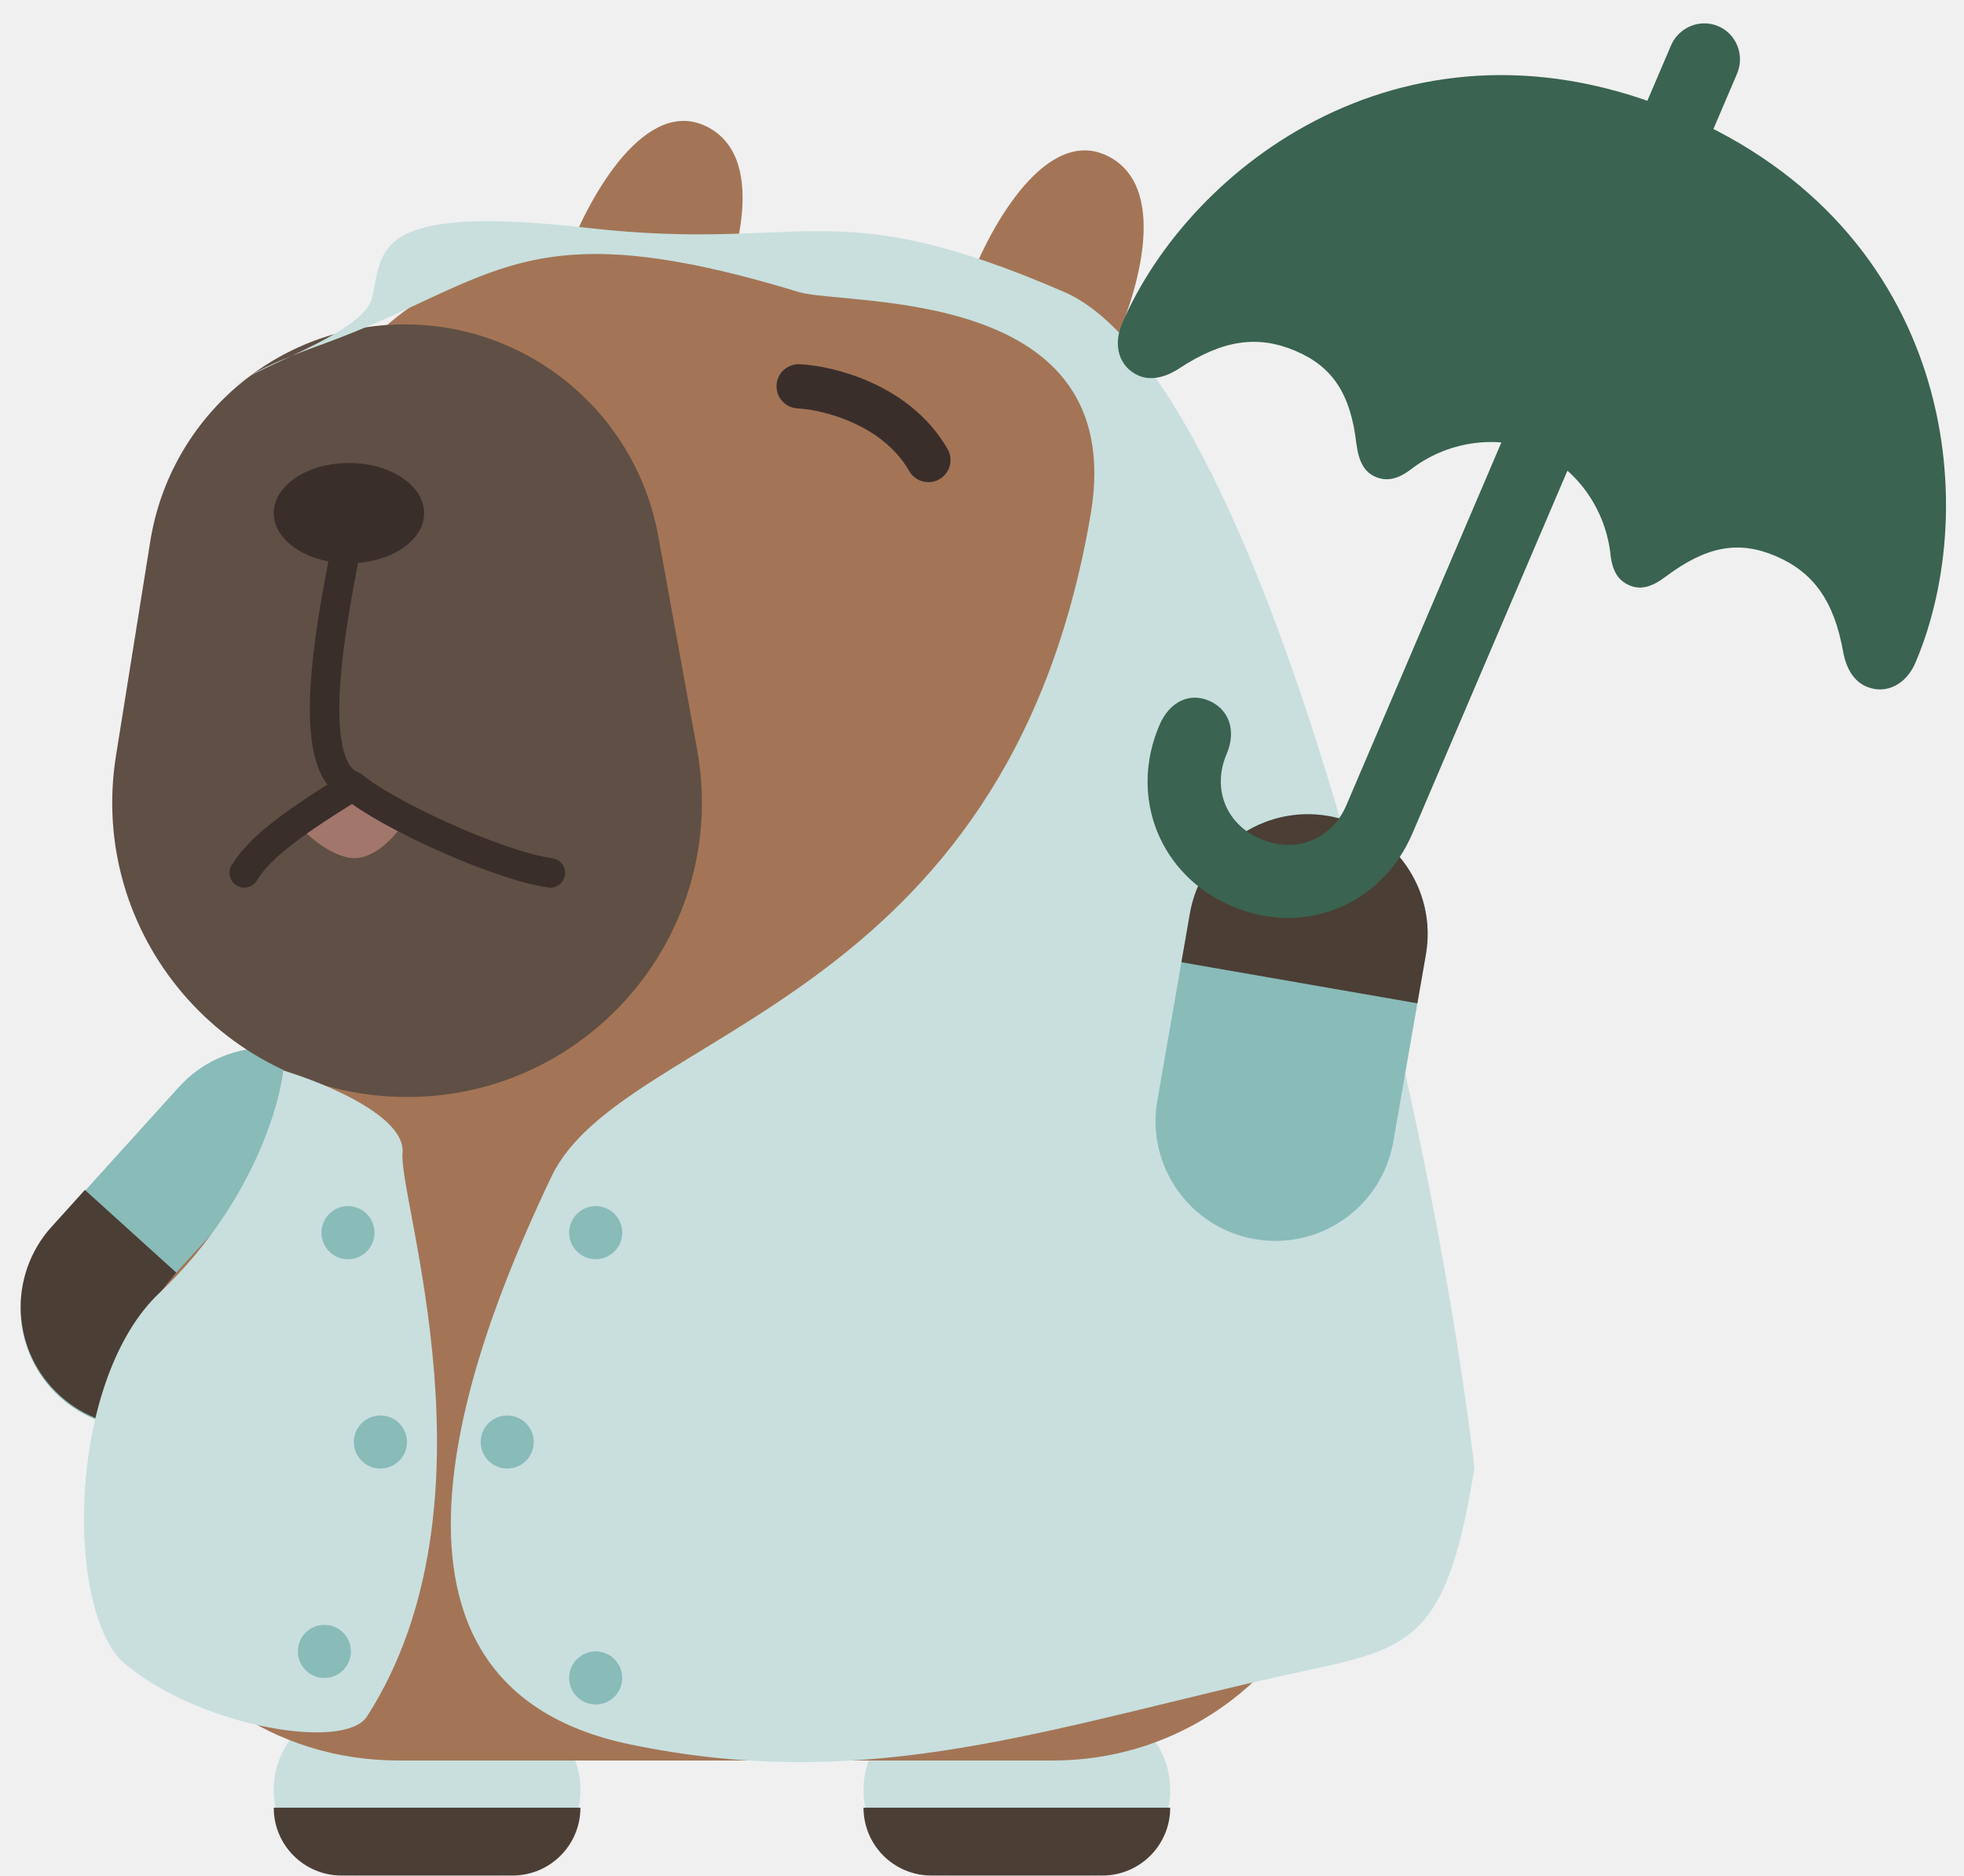
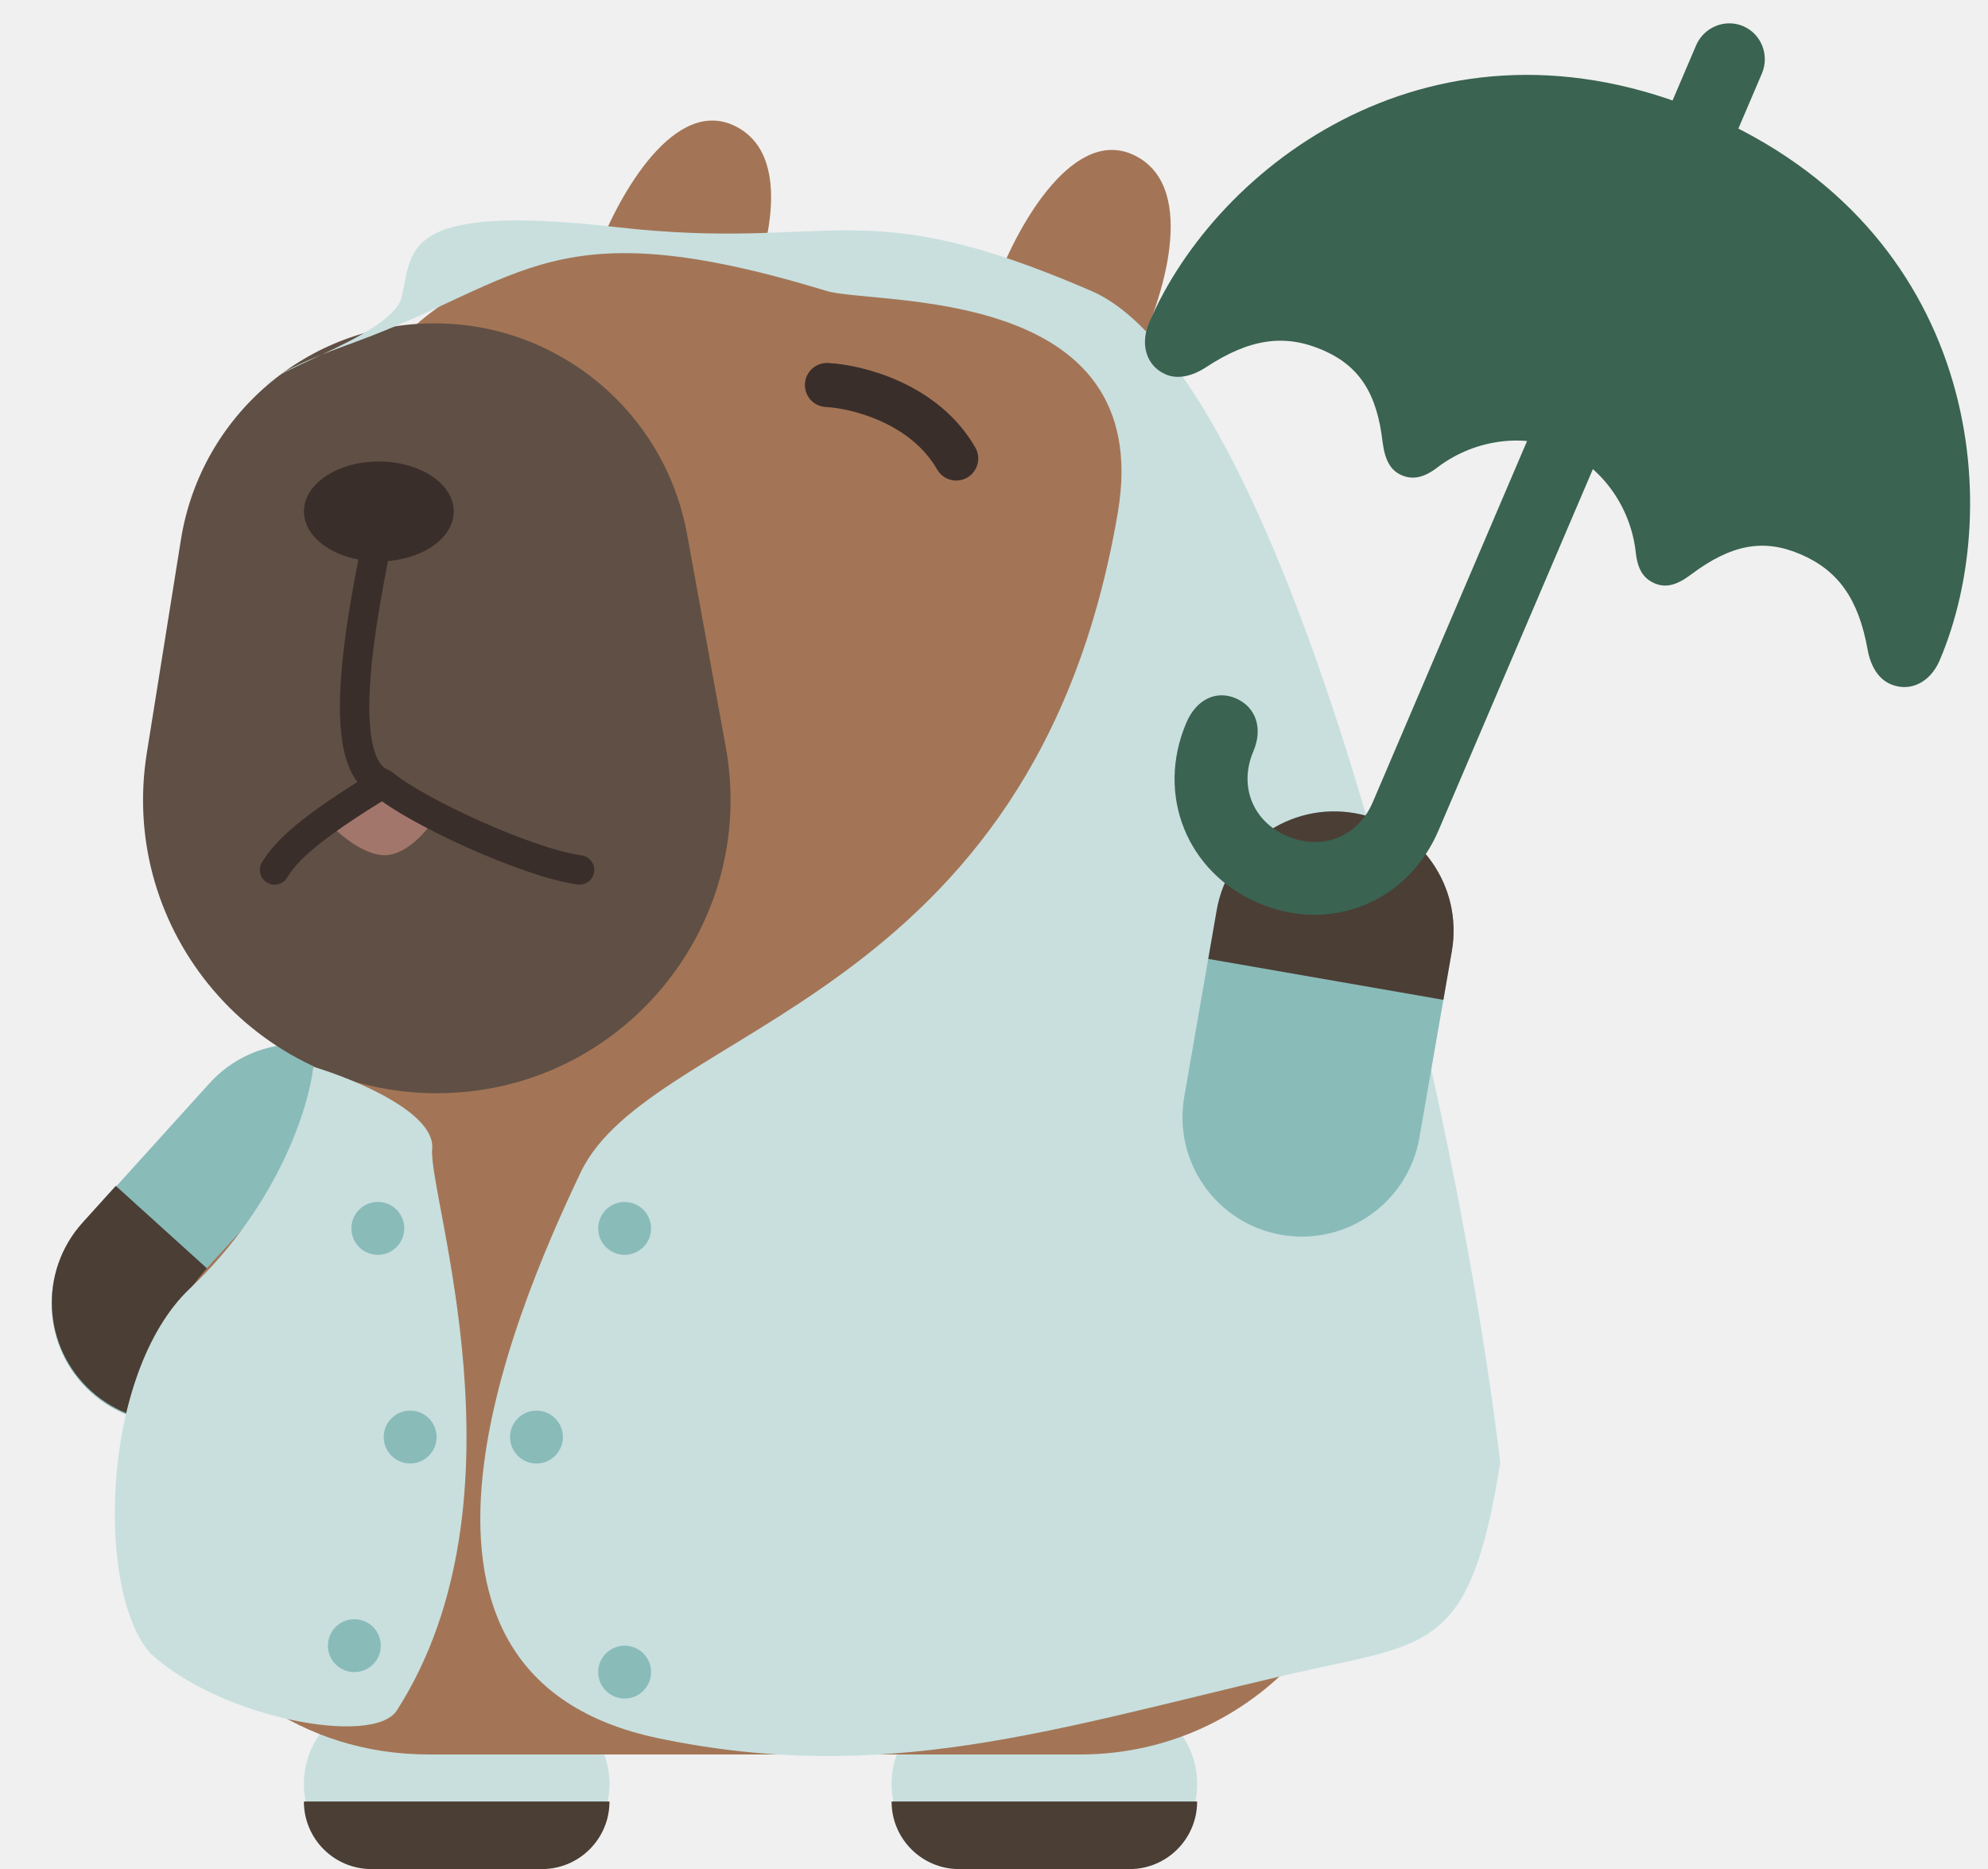
- <svg xmlns="http://www.w3.org/2000/svg" width="666" height="636" viewBox="0 0 666 636" fill="none">
-   <path d="M240.197 43.197C219.141 31.946 199.841 66.637 192.822 85.388L240.197 110C248.97 92.42 261.252 54.448 240.197 43.197Z" fill="#A37556" />
-   <path d="M118.021 365.753C101.39 350.705 75.709 351.989 60.661 368.621L17.442 416.388C2.394 433.02 3.678 458.701 20.31 473.749C36.941 488.796 62.623 487.513 77.67 470.881L120.889 423.114C135.937 406.482 134.653 380.801 118.021 365.753Z" fill="#89BBB9" />
-   <path d="M28.791 403.513L17.523 415.966C2.476 432.597 3.759 458.279 20.391 473.327C37.023 488.374 62.704 487.09 77.752 470.459L89.019 458.006L28.791 403.513Z" fill="#4B3E35" />
-   <rect x="292.822" y="578" width="104" height="58" rx="29" fill="#C8DFDE" />
-   <path d="M292.822 613H396.822C396.822 625.703 386.525 636 373.822 636H315.822C303.12 636 292.822 625.703 292.822 613Z" fill="#4B3E35" />
-   <rect x="92.822" y="578" width="104" height="58" rx="29" fill="#C8DFDE" />
-   <path d="M92.822 613H196.822C196.822 625.703 186.525 636 173.822 636H115.822C103.12 636 92.822 625.703 92.822 613Z" fill="#4B3E35" />
-   <path d="M96.505 186C96.505 130.772 141.276 86 196.505 86H300.441C348.769 86 390.182 120.561 398.828 168.109L455.383 479.109C466.546 540.494 419.388 597 356.996 597H135.397C48.347 597 2.863 493.488 61.736 429.367L70.165 420.187C87.105 401.737 96.505 377.602 96.505 352.555L96.505 186Z" fill="#A37556" />
-   <path d="M50.958 183.579C57.737 141.187 94.308 110 137.239 110C179.464 110 215.647 140.194 223.206 181.737L236.381 254.149C247.545 315.511 200.406 372 138.037 372C76.535 372 29.621 316.987 39.334 256.256L50.958 183.579Z" fill="#604F44" />
-   <path d="M119.222 290.949C111.133 290.123 102.37 281.656 99 277.526C116.911 263.896 132.463 271.847 138 277.526C135.111 282.344 127.311 291.775 119.222 290.949Z" fill="#A2766B" />
-   <path d="M119.706 173.789C115.288 197.391 100.429 259.496 119.706 266.579M119.706 266.579C130.822 276 168.741 293.521 186.631 296M119.706 266.579C94.322 282 86.822 289.5 82.822 296" stroke="#3A2E2B" stroke-width="10" stroke-linecap="round" />
-   <ellipse cx="118.322" cy="174" rx="25.5" ry="17" fill="#3A2E2B" />
-   <path d="M270.822 131C280.989 131.5 304.022 137.2 314.822 156" stroke="#3A2E2B" stroke-width="15" stroke-linecap="round" />
-   <path d="M376.197 53.197C355.141 41.946 335.841 76.637 328.822 95.388L376.197 120C384.97 102.42 397.252 64.448 376.197 53.197Z" fill="#A37556" />
-   <path d="M187 399C211.029 348.537 341.311 342.314 369.845 174.436C383.101 96.444 287.085 103.968 270.727 98.991C177.242 70.549 168.484 95.136 110.036 116.478L109.97 116.502C106.684 117.702 102.816 119.114 98.916 120.68C92.993 123.463 87.438 125.945 83.854 127.998C82.345 128.971 81.035 129.964 80 130.968C80.514 130.121 81.887 129.124 83.854 127.998C87.929 125.366 93.454 122.873 98.916 120.68C110.837 115.079 124.244 108.256 126.055 101.253C130.06 85.764 124.553 68.775 199.142 77.268C273.731 85.762 281.24 64.517 360.834 98.992C424.51 126.572 483.147 358.136 500 497.701C489.488 563.655 475.471 558.658 426.412 570.148C347.031 588.74 290.163 607.516 213.5 591.5C112.307 570.359 162.971 449.463 187 399Z" fill="#C8DFDE" />
-   <path d="M425.504 420.192C403.408 416.348 388.612 395.318 392.457 373.221L403.5 309.758C407.345 287.661 428.375 272.865 450.471 276.71C472.568 280.555 487.364 301.585 483.519 323.681L472.476 387.145C468.631 409.242 447.601 424.037 425.504 420.192Z" fill="#89BBB9" />
-   <path d="M400.621 326.303L403.5 309.758C407.345 287.661 428.375 272.865 450.471 276.71C472.568 280.555 487.364 301.585 483.519 323.681L480.64 340.227L400.621 326.303Z" fill="#4B3E35" />
-   <g clip-path="url(#clip0_3483_17254)">
-     <path d="M554.241 44.444L576.639 54.015L589.034 25.007C591.686 18.8 588.884 11.54 582.678 8.888C576.471 6.236 569.288 9.23 566.636 15.436L554.241 44.444ZM386.197 127.41C390.109 129.082 394.983 128.132 399.853 124.948C414.717 115.183 426.582 113.553 439.4 119.03C451.948 124.392 458.027 133.69 459.953 150.469C460.788 156.729 462.699 160.099 466.476 161.713C470.389 163.385 474.28 162.494 479.112 158.655C491.702 149.356 508.153 147.45 521.105 152.985C534.058 158.519 544.053 171.726 546.034 187.251C546.6 193.396 548.511 196.766 552.559 198.496C556.336 200.11 560.093 199.161 565.059 195.38C578.65 185.231 589.571 183.197 602.119 188.559C614.936 194.036 621.96 203.738 625.043 221.171C626.108 226.891 628.79 231.069 632.838 232.799C639.585 235.682 646.401 232.053 649.515 224.766C672.402 171.203 662.282 78.005 569.994 38.571C477.706 -0.864 403.363 56.242 380.475 109.806C377.362 117.092 379.45 124.527 386.197 127.41ZM417.68 307.279C442.101 317.714 468.484 307.128 478.977 282.573L535.072 151.294L512.674 141.723L456.579 273.002C451.563 284.74 439.431 289.608 427.423 284.477C415.684 279.461 410.951 267.387 415.967 255.649C419.31 247.824 416.837 240.543 409.955 237.603C403.209 234.72 396.508 238.08 393.164 245.906C382.672 270.461 393.393 296.901 417.68 307.279Z" fill="#3A6351" />
+ <svg xmlns="http://www.w3.org/2000/svg" width="50" height="47" viewBox="0 0 50 47" fill="none">
+   <path d="M18.535 3.194C16.979 2.362 15.553 4.926 15.034 6.312L18.535 8.131C19.183 6.831 20.091 4.025 18.535 3.194Z" fill="#A37556" />
+   <path d="M9.507 27.03C8.277 25.919 6.38 26.013 5.268 27.242L2.074 30.772C0.962 32.001 1.057 33.899 2.286 35.011C3.515 36.123 5.413 36.028 6.525 34.799L9.718 31.269C10.831 30.04 10.736 28.142 9.507 27.03Z" fill="#89BBB9" />
+   <path d="M2.912 29.821L2.08 30.741C0.968 31.97 1.063 33.868 2.292 34.98C3.521 36.092 5.419 35.997 6.531 34.768L7.363 33.848L2.912 29.821Z" fill="#4B3E35" />
+   <rect x="22.424" y="42.716" width="7.686" height="4.286" rx="2.143" fill="#C8DFDE" />
+   <path d="M22.424 45.303H30.109C30.109 46.241 29.348 47.002 28.41 47.002H24.123C23.185 47.002 22.424 46.241 22.424 45.303Z" fill="#4B3E35" />
+   <rect x="7.643" y="42.716" width="7.686" height="4.286" rx="2.143" fill="#C8DFDE" />
+   <path d="M7.643 45.303H15.329C15.329 46.241 14.568 47.002 13.629 47.002H9.343C8.404 47.002 7.643 46.241 7.643 45.303Z" fill="#4B3E35" />
+   <path d="M7.916 13.747C7.916 9.666 11.225 6.357 15.306 6.357H22.987C26.558 6.357 29.619 8.911 30.258 12.425L34.437 35.407C35.262 39.944 31.777 44.12 27.166 44.12H10.79C4.357 44.12 0.996 36.47 5.347 31.732L5.97 31.053C7.222 29.69 7.916 27.906 7.916 26.055L7.916 13.747Z" fill="#A37556" />
+   <path d="M4.551 13.568C5.052 10.435 7.754 8.131 10.927 8.131C14.047 8.131 16.721 10.362 17.28 13.432L18.253 18.783C19.078 23.318 15.595 27.492 10.986 27.492C6.441 27.492 2.974 23.427 3.692 18.939L4.551 13.568Z" fill="#604F44" />
+   <path d="M9.595 21.503C8.997 21.441 8.35 20.816 8.101 20.511C9.424 19.503 10.573 20.091 10.983 20.511C10.769 20.867 10.193 21.564 9.595 21.503Z" fill="#A2766B" />
+   <path d="M9.631 12.845C9.304 14.589 8.206 19.179 9.631 19.702M9.631 19.702C10.452 20.398 13.255 21.693 14.577 21.877M9.631 19.702C7.755 20.842 7.201 21.396 6.905 21.877" stroke="#3A2E2B" stroke-width="0.739" stroke-linecap="round" />
+   <ellipse cx="9.528" cy="12.861" rx="1.884" ry="1.256" fill="#3A2E2B" />
+   <path d="M20.798 9.682C21.55 9.719 23.252 10.14 24.05 11.53" stroke="#3A2E2B" stroke-width="1.108" stroke-linecap="round" />
+   <path d="M28.585 3.933C27.029 3.101 25.603 5.665 25.084 7.051L28.585 8.87C29.234 7.57 30.141 4.764 28.585 3.933Z" fill="#A37556" />
+   <path d="M14.602 29.486C16.378 25.757 26.006 25.297 28.114 12.891C29.094 7.128 21.998 7.684 20.789 7.316C13.881 5.214 13.234 7.031 8.914 8.608L8.91 8.61C8.667 8.699 8.381 8.803 8.093 8.919C7.655 9.124 7.244 9.308 6.98 9.459C6.868 9.531 6.771 9.605 6.695 9.679C6.733 9.616 6.834 9.543 6.98 9.459C7.281 9.265 7.689 9.081 8.093 8.919C8.974 8.505 9.964 8.001 10.098 7.483C10.394 6.338 9.987 5.083 15.499 5.711C21.011 6.338 21.566 4.768 27.448 7.316C32.154 9.354 36.487 26.466 37.733 36.78C36.956 41.654 35.92 41.285 32.294 42.134C26.428 43.508 22.226 44.896 16.56 43.712C9.082 42.15 12.826 33.216 14.602 29.486Z" fill="#C8DFDE" />
+   <path d="M32.227 31.052C30.594 30.768 29.501 29.214 29.785 27.581L30.601 22.891C30.885 21.258 32.44 20.165 34.072 20.449C35.705 20.733 36.799 22.287 36.515 23.92L35.699 28.61C35.414 30.243 33.86 31.337 32.227 31.052Z" fill="#89BBB9" />
+   <path d="M30.389 24.114L30.601 22.891C30.885 21.258 32.44 20.165 34.072 20.449C35.705 20.733 36.799 22.287 36.515 23.92L36.302 25.143L30.389 24.114Z" fill="#4B3E35" />
+   <g clip-path="url(#clip0_4053_9874)">
+     <path d="M41.742 3.286L43.397 3.993L44.313 1.849C44.509 1.391 44.302 0.854 43.843 0.658C43.385 0.462 42.854 0.683 42.658 1.142L41.742 3.286ZM29.323 9.417C29.613 9.54 29.973 9.47 30.333 9.235C31.431 8.513 32.308 8.393 33.255 8.798C34.182 9.194 34.632 9.881 34.774 11.121C34.836 11.584 34.977 11.832 35.256 11.952C35.545 12.075 35.833 12.009 36.19 11.726C37.12 11.039 38.336 10.898 39.293 11.307C40.25 11.716 40.989 12.692 41.135 13.839C41.177 14.293 41.318 14.542 41.617 14.67C41.897 14.789 42.174 14.719 42.541 14.44C43.546 13.69 44.353 13.54 45.28 13.936C46.227 14.34 46.746 15.057 46.974 16.346C47.053 16.768 47.251 17.077 47.55 17.205C48.049 17.418 48.552 17.15 48.782 16.611C50.474 12.653 49.726 5.766 42.906 2.852C36.086 -0.063 30.592 4.158 28.901 8.116C28.671 8.654 28.825 9.204 29.323 9.417ZM31.65 22.709C33.455 23.48 35.404 22.698 36.18 20.883L40.325 11.182L38.67 10.475L34.525 20.176C34.154 21.043 33.257 21.403 32.37 21.024C31.503 20.653 31.153 19.761 31.523 18.894C31.77 18.315 31.588 17.777 31.079 17.56C30.581 17.347 30.085 17.595 29.838 18.174C29.063 19.988 29.855 21.942 31.65 22.709Z" fill="#3A6351" />
  </g>
-   <path d="M136.499 391C137.699 378.6 109.999 367.167 95.999 363C94.666 376.167 84.4 409.7 53.999 438.5C23.599 467.3 22 541.5 40.499 562.5C64 584.5 116.5 594.5 124.499 582C170.55 510.046 134.999 406.5 136.499 391Z" fill="#C8DFDE" />
-   <circle cx="202" cy="418" r="9" fill="#89BBB9" />
-   <circle cx="172" cy="489" r="9" fill="#89BBB9" />
-   <circle cx="202" cy="569" r="9" fill="#89BBB9" />
-   <circle cx="118" cy="418" r="9" fill="#89BBB9" />
-   <circle cx="129" cy="489" r="9" fill="#89BBB9" />
-   <circle cx="110" cy="560" r="9" fill="#89BBB9" />
+   <path d="M10.87 28.895C10.959 27.979 8.912 27.134 7.877 26.826C7.779 27.799 7.02 30.277 4.773 32.405C2.527 34.534 2.409 40.017 3.776 41.569C5.512 43.195 9.392 43.934 9.983 43.01C13.386 37.693 10.759 30.041 10.87 28.895Z" fill="#C8DFDE" />
+   <circle cx="15.71" cy="30.891" r="0.665" fill="#89BBB9" />
+   <circle cx="13.493" cy="36.138" r="0.665" fill="#89BBB9" />
+   <circle cx="15.71" cy="42.049" r="0.665" fill="#89BBB9" />
+   <circle cx="9.503" cy="30.89" r="0.665" fill="#89BBB9" />
+   <circle cx="10.316" cy="36.137" r="0.665" fill="#89BBB9" />
+   <circle cx="8.912" cy="41.384" r="0.665" fill="#89BBB9" />
  <defs>
-     <clipPath id="clip0_3483_17254">
-       <rect width="298" height="347" fill="white" transform="translate(368)" />
+     <clipPath id="clip0_4053_9874">
+       <rect width="22.022" height="25.643" fill="white" transform="translate(27.978 0.000488281)" />
    </clipPath>
  </defs>
</svg>
